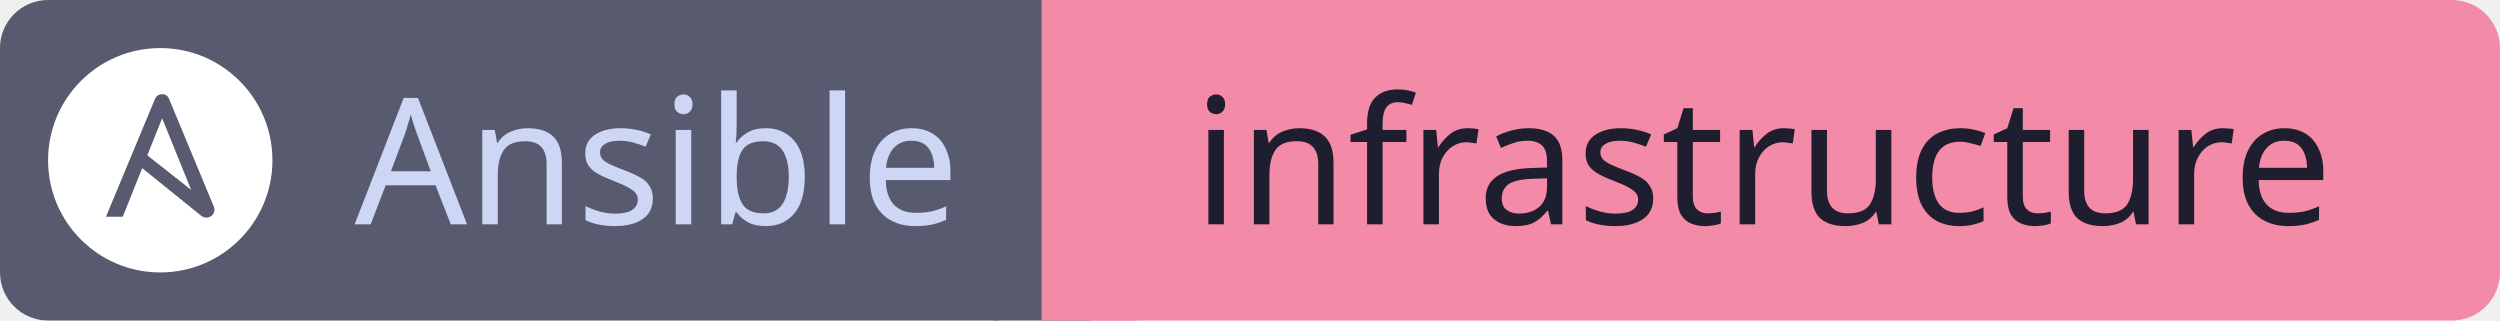
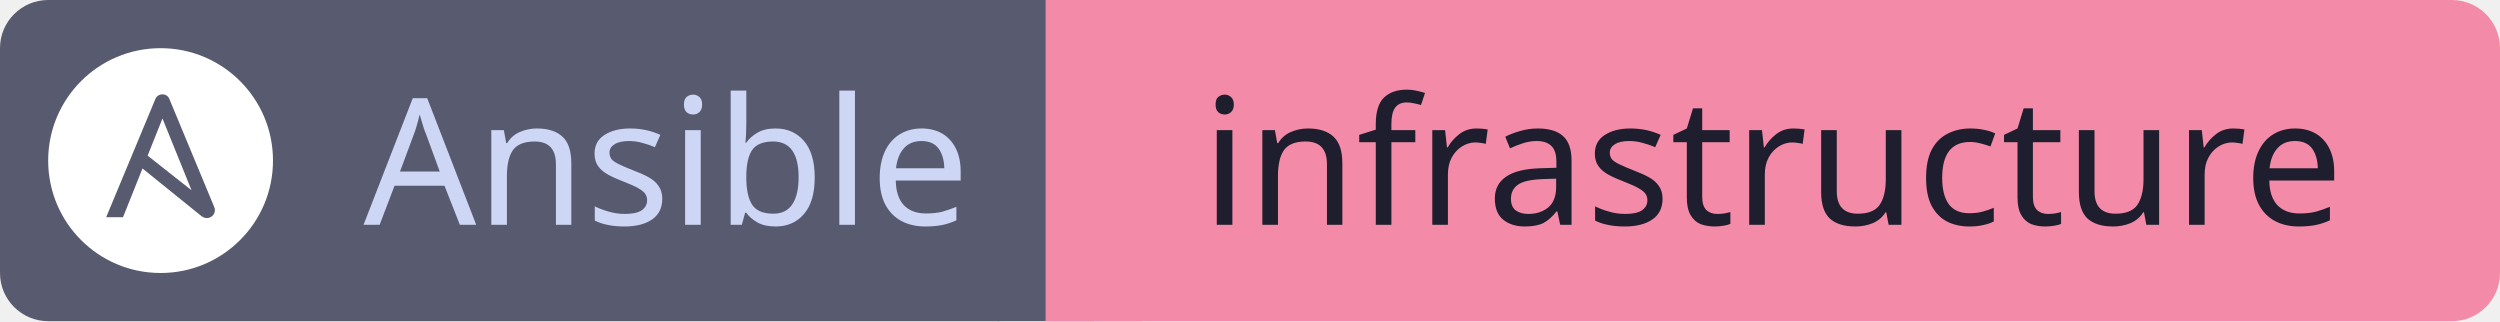
- <svg xmlns="http://www.w3.org/2000/svg" id="ansible" width="156.0" height="20" viewBox="0 0 156.0 20">
+ <svg xmlns="http://www.w3.org/2000/svg" id="ansible" width="165.02" height="21.2" viewBox="0 0 165.02 21.2">
  <g shape-rendering="geometricPrecision">
-     <rect x="0" width="65.0" height="20" fill="#585b70" rx="3" ry="3" />
-     <rect x="65.0" width="91.0" height="20" fill="#f38ba8" rx="3" ry="3" />
-     <rect x="62.0" width="6" height="20" fill="#585b70" rx="0" ry="0" />
-     <rect x="65.0" width="6" height="20" fill="#f38ba8" rx="0" ry="0" />
+     <rect x="0" width="69.02" height="21.2" fill="#585b70" rx="3.18" ry="3.18" />
+     <rect x="69.02" width="96" height="21.2" fill="#f38ba8" rx="3.18" ry="3.18" />
+     <rect x="65.84" width="6.36" height="21.2" fill="#585b70" rx="0" ry="0" />
+     <rect x="69.02" width="6.36" height="21.2" fill="#f38ba8" rx="0" ry="0" />
  </g>
  <g text-anchor="middle" shape-rendering="geometricPrecision">
-     <text fill="#cdd6f4" font-size="11" font-family="sans-serif" style="font-weight: 500" x="41.0" y="14">Ansible</text>
-     <text fill="#1e1e2e" font-size="11" font-family="sans-serif" style="font-weight: 500" x="110.0" y="14">infrastructure</text>
+     <text fill="#cdd6f4" font-size="11.66" font-family="sans-serif" style="font-weight: 500" x="44.0" y="14.84">Ansible</text>
+     <text fill="#1e1e2e" font-size="11.66" font-family="sans-serif" style="font-weight: 500" x="117.0" y="14.84">infrastructure</text>
  </g>
  <g shape-rendering="geometricPrecision">
-     <svg width="14" height="14" viewBox="0 0 24 24" x="3" y="3" fill="none">
+     <svg width="14.84" height="14.84" viewBox="0 0 24 24" x="3.18" y="3.18" fill="none">
      <path fill="#ffffff" d="M10.617 11.473l4.686 3.695-3.102-7.662zM12 0C5.371 0 0 5.371 0 12s5.371 12 12 12 12-5.371 12-12S18.629 0 12 0zm5.797 17.305c-.011.471-.403.842-.875.83-.236 0-.416-.09-.664-.293l-6.19-5-2.079 5.203H6.191L11.438 5.44c.124-.314.427-.52.764-.506.326-.014.63.189.742.506l4.774 11.494c.045.111.08.234.08.348-.001.009-.001.009-.001.023z" />
    </svg>
  </g>
</svg>
